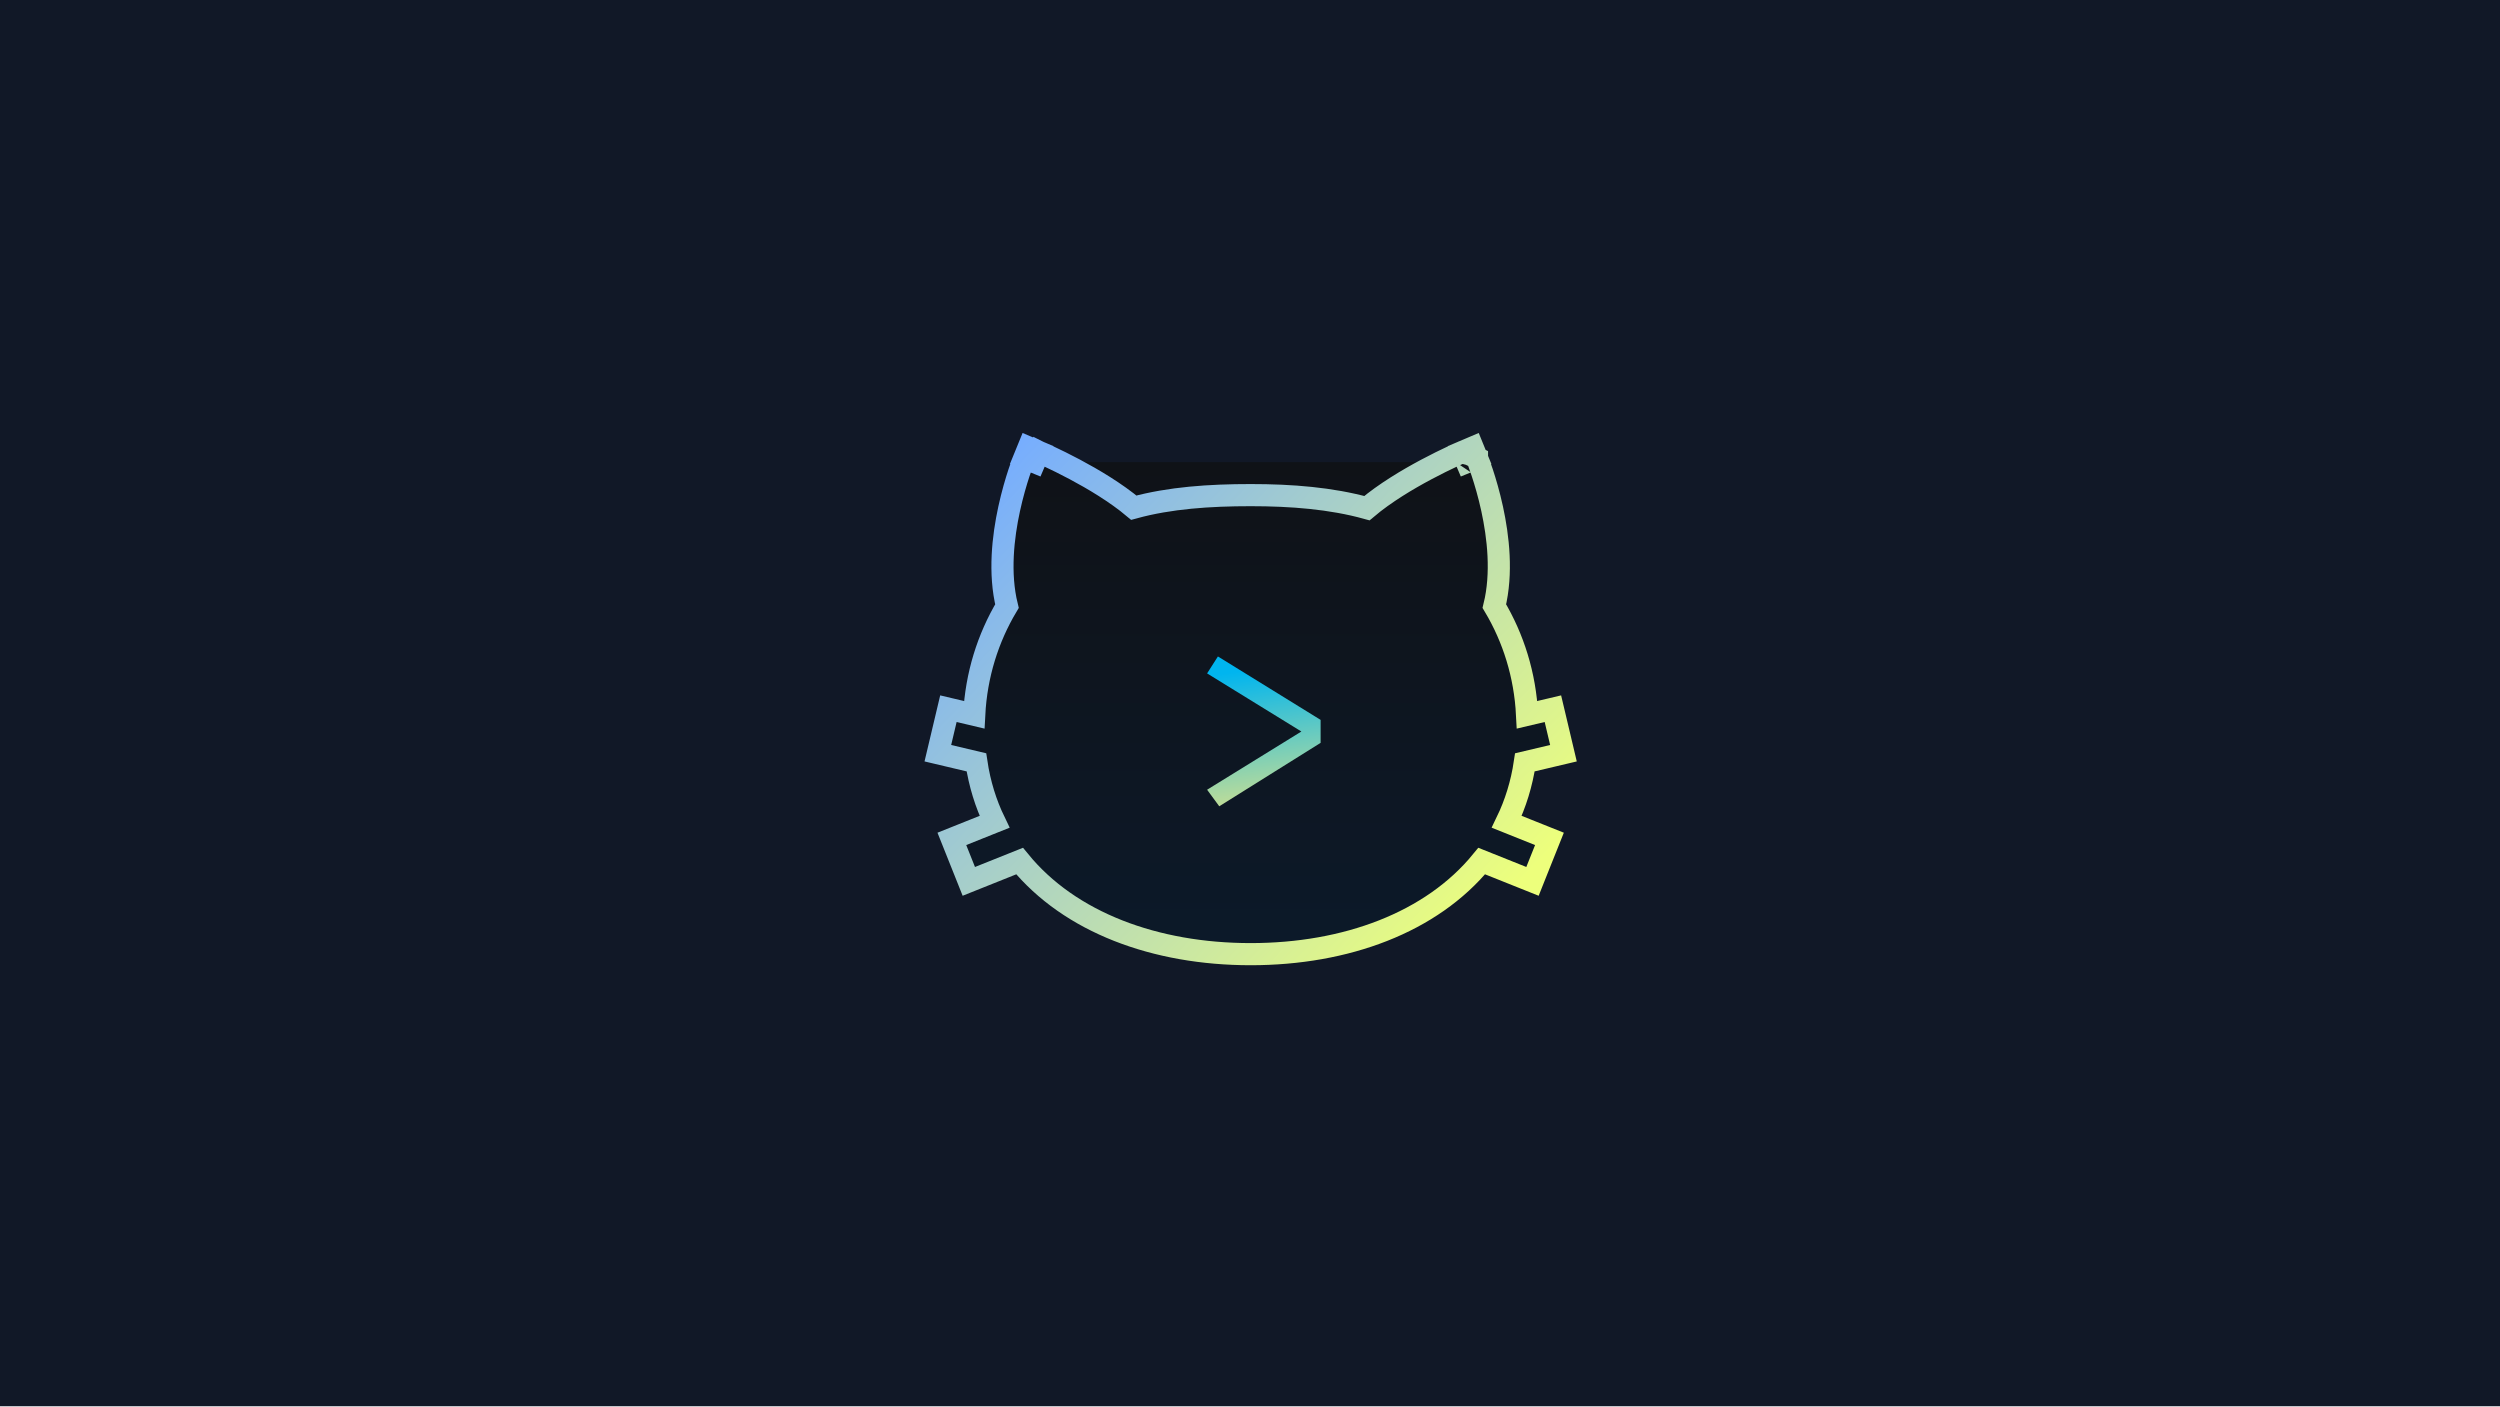
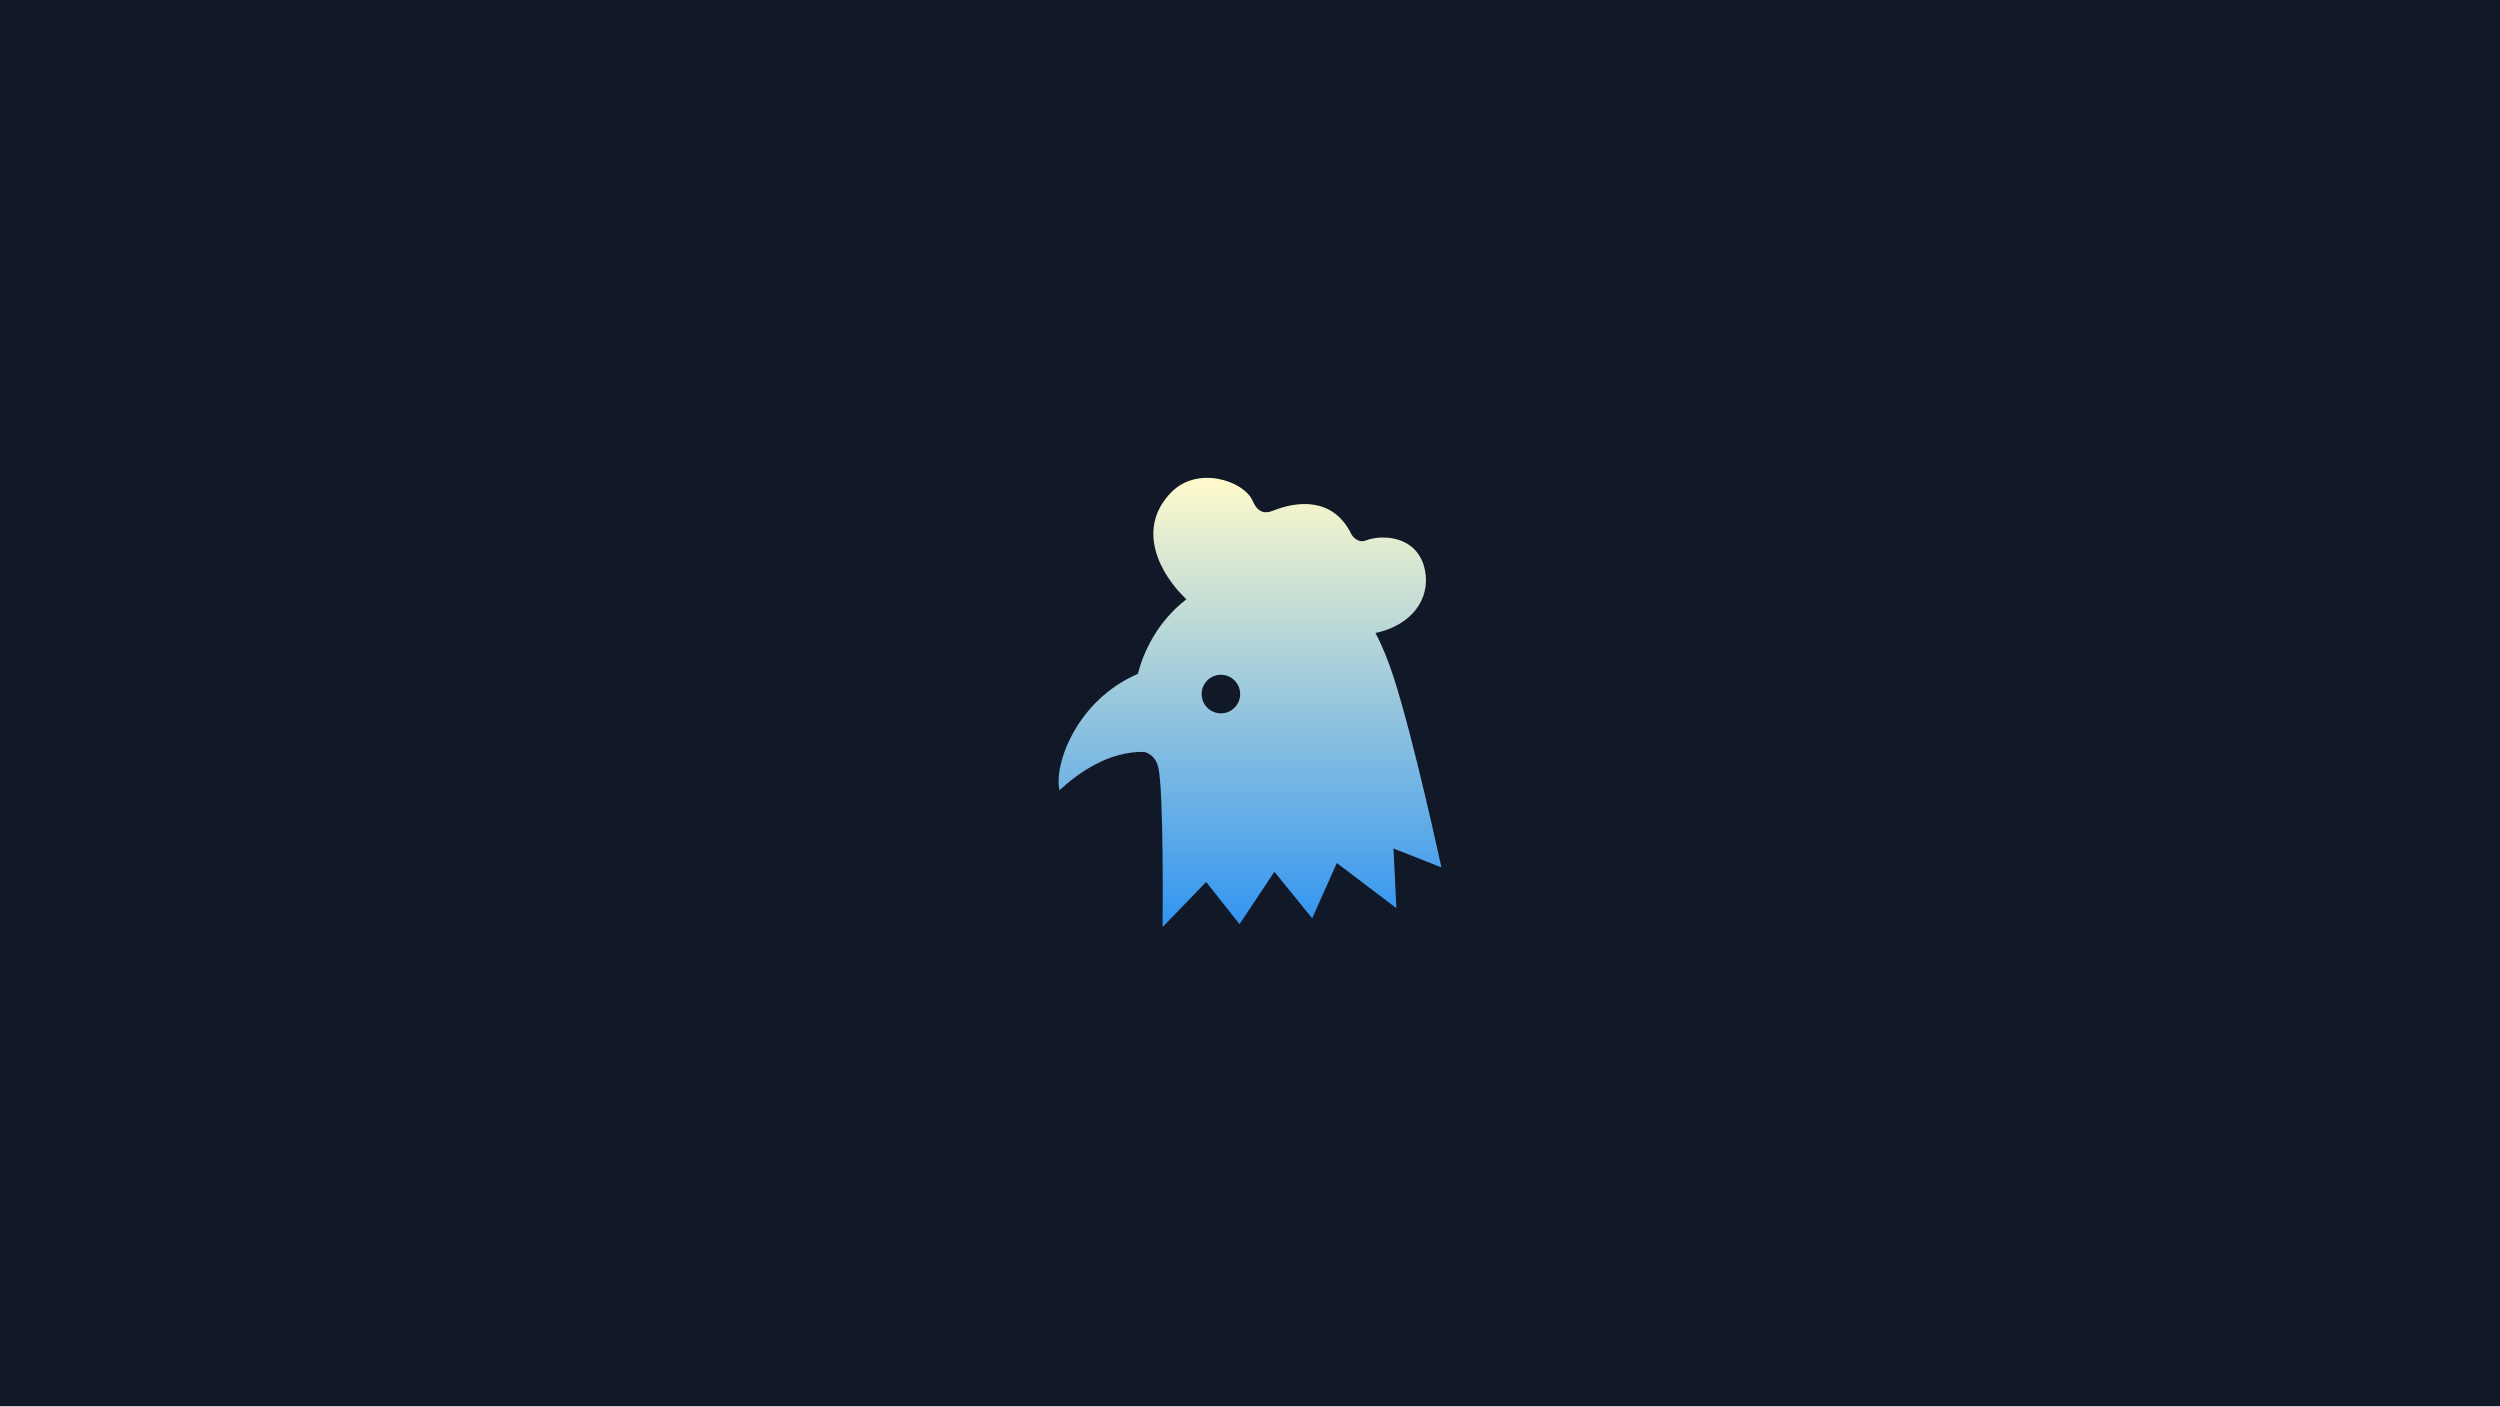
<svg xmlns="http://www.w3.org/2000/svg" width="1920" height="1080" viewBox="0 0 1920 1080" fill="none">
  <rect width="1920" height="1080" fill="#111827" />
-   <path d="M794.556 354.925C786.689 351.707 786.688 351.709 786.687 351.711L786.685 351.716L786.678 351.732L786.658 351.781C786.642 351.821 786.62 351.877 786.591 351.947C786.535 352.088 786.455 352.29 786.354 352.548C786.151 353.066 785.862 353.815 785.504 354.775C784.788 356.695 783.792 359.464 782.647 362.929C780.359 369.85 777.46 379.591 775.006 390.907C770.378 412.248 767.103 440.195 773.337 465.515C758.706 490.106 749.771 518.308 748.194 548.966L736.639 546.234L728.372 544.279L726.412 552.545L722.229 570.19L720.268 578.464L728.543 580.422L749.886 585.473C752.339 601.953 757.085 617.197 763.833 631.136L738.911 641.103L731.024 644.257L734.173 652.146L740.897 668.992L744.05 676.892L751.949 673.733L783.047 661.291C821.586 708.474 887.343 732.796 960.5 732.796C1033.64 732.796 1099.41 708.474 1137.95 661.291L1169.05 673.733L1176.95 676.892L1180.1 668.992L1186.83 652.146L1189.98 644.257L1182.09 641.103L1157.17 631.136C1163.91 617.198 1168.66 601.954 1171.1 585.473L1192.46 580.423L1200.73 578.465L1198.77 570.19L1194.59 552.544L1192.63 544.278L1184.36 546.233L1172.79 548.968C1171.22 518.301 1162.31 490.096 1147.66 465.498C1153.89 440.179 1150.62 412.237 1145.99 390.9C1143.54 379.586 1140.64 369.847 1138.35 362.927C1137.21 359.463 1136.21 356.694 1135.5 354.775C1135.14 353.815 1134.85 353.066 1134.65 352.549C1134.55 352.29 1134.47 352.089 1134.41 351.948C1134.38 351.878 1134.36 351.822 1134.34 351.782L1134.32 351.733L1134.32 351.717L1134.31 351.712C1134.31 351.709 1134.31 351.707 1126.44 354.925M794.556 354.925C797.891 347.106 797.892 347.107 797.893 347.107L797.897 347.109L797.907 347.113L797.939 347.127L798.055 347.177C798.155 347.22 798.299 347.282 798.484 347.363C798.856 347.525 799.395 347.761 800.087 348.069C801.47 348.685 803.461 349.586 805.93 350.741C810.864 353.05 817.723 356.384 825.45 360.496C839.52 367.985 856.918 378.289 870.763 389.9C898.373 382.33 928.919 380.257 960.5 380.257C991.987 380.257 1022.33 382.668 1049.79 390.267C1063.64 378.568 1081.14 368.177 1095.31 360.625C1103.09 356.475 1110.01 353.109 1114.99 350.777C1117.48 349.611 1119.49 348.701 1120.89 348.079C1121.59 347.768 1122.13 347.529 1122.51 347.366C1122.7 347.284 1122.84 347.221 1122.94 347.178L1123.06 347.127L1123.09 347.113L1123.1 347.109L1123.11 347.107C1123.11 347.107 1123.11 347.107 1126.44 354.925M794.556 354.925L786.689 351.707L789.955 343.721L797.891 347.106L794.556 354.925ZM1126.44 354.925L1123.11 347.107L1131.05 343.721L1134.31 351.707L1126.44 354.925Z" fill="url(#paint0_linear_158_11)" stroke="url(#paint1_linear_158_11)" stroke-width="17" />
-   <path d="M935.359 504.154L1014.23 552.872V570.513L936.385 619.231L927.051 606.513L999.462 561.795L927.051 517.179L935.359 504.154Z" fill="url(#paint2_linear_158_11)" />
+   <path d="M1107 666.167C1107 666.167 1085.81 567.838 1070.2 519.776C1066.4 508.088 1061.93 496.637 1056.35 486.147C1084.66 480.109 1098.59 459.638 1094.43 438.189C1089.25 411.512 1061.89 410.031 1048.59 415.183C1044.2 416.885 1040.08 413.822 1038.09 410.702C1023.97 381.403 996.071 384.836 977.582 392.246C970.893 394.927 965.721 393.213 962.047 384.691C955.396 369.275 919.899 357.419 899.637 377.982C872.096 405.932 890.734 441.037 911.158 460.246C888.724 477.475 877.99 501.117 873.893 517.536C827.049 537.653 809.202 586.844 813.662 606.943C828.164 593.536 851.587 576.776 878.931 577.477C883.883 579.04 887.881 582.554 889.504 589.067C893.97 606.943 892.855 712 892.855 712L926.313 677.357L951.966 709.765L978.738 669.536L1007.73 705.289L1026.69 662.826L1072.43 697.468L1070.2 651.647L1107 666.167ZM937.649 547.859C929.48 547.859 922.859 541.226 922.859 533.039C922.859 524.853 929.48 518.219 937.649 518.219C945.819 518.219 952.439 524.853 952.439 533.039C952.439 541.225 945.819 547.859 937.649 547.859Z" fill="url(#paint0_linear_158_15)" />
  <defs>
-     <linearGradient id="paint0_linear_158_11" x1="960.5" y1="354.925" x2="960.5" y2="724.296" gradientUnits="userSpaceOnUse">
-       <stop stop-color="#0F1217" />
-       <stop offset="1" stop-color="#0C1929" />
-     </linearGradient>
-     <linearGradient id="paint1_linear_158_11" x1="755.513" y1="362.975" x2="1129.84" y2="718.037" gradientUnits="userSpaceOnUse">
-       <stop stop-color="#76ADFF" />
-       <stop offset="1" stop-color="#EDFF7C" />
-     </linearGradient>
-     <linearGradient id="paint2_linear_158_11" x1="950.4" y1="515.75" x2="969.95" y2="649.437" gradientUnits="userSpaceOnUse">
-       <stop stop-color="#00B5EF" />
-       <stop offset="1" stop-color="#FFEA7B" />
+     <linearGradient id="paint0_linear_158_15" x1="960" y1="367" x2="960" y2="712" gradientUnits="userSpaceOnUse">
+       <stop stop-color="#FFFACB" />
+       <stop offset="1" stop-color="#3194F0" />
    </linearGradient>
  </defs>
</svg>
